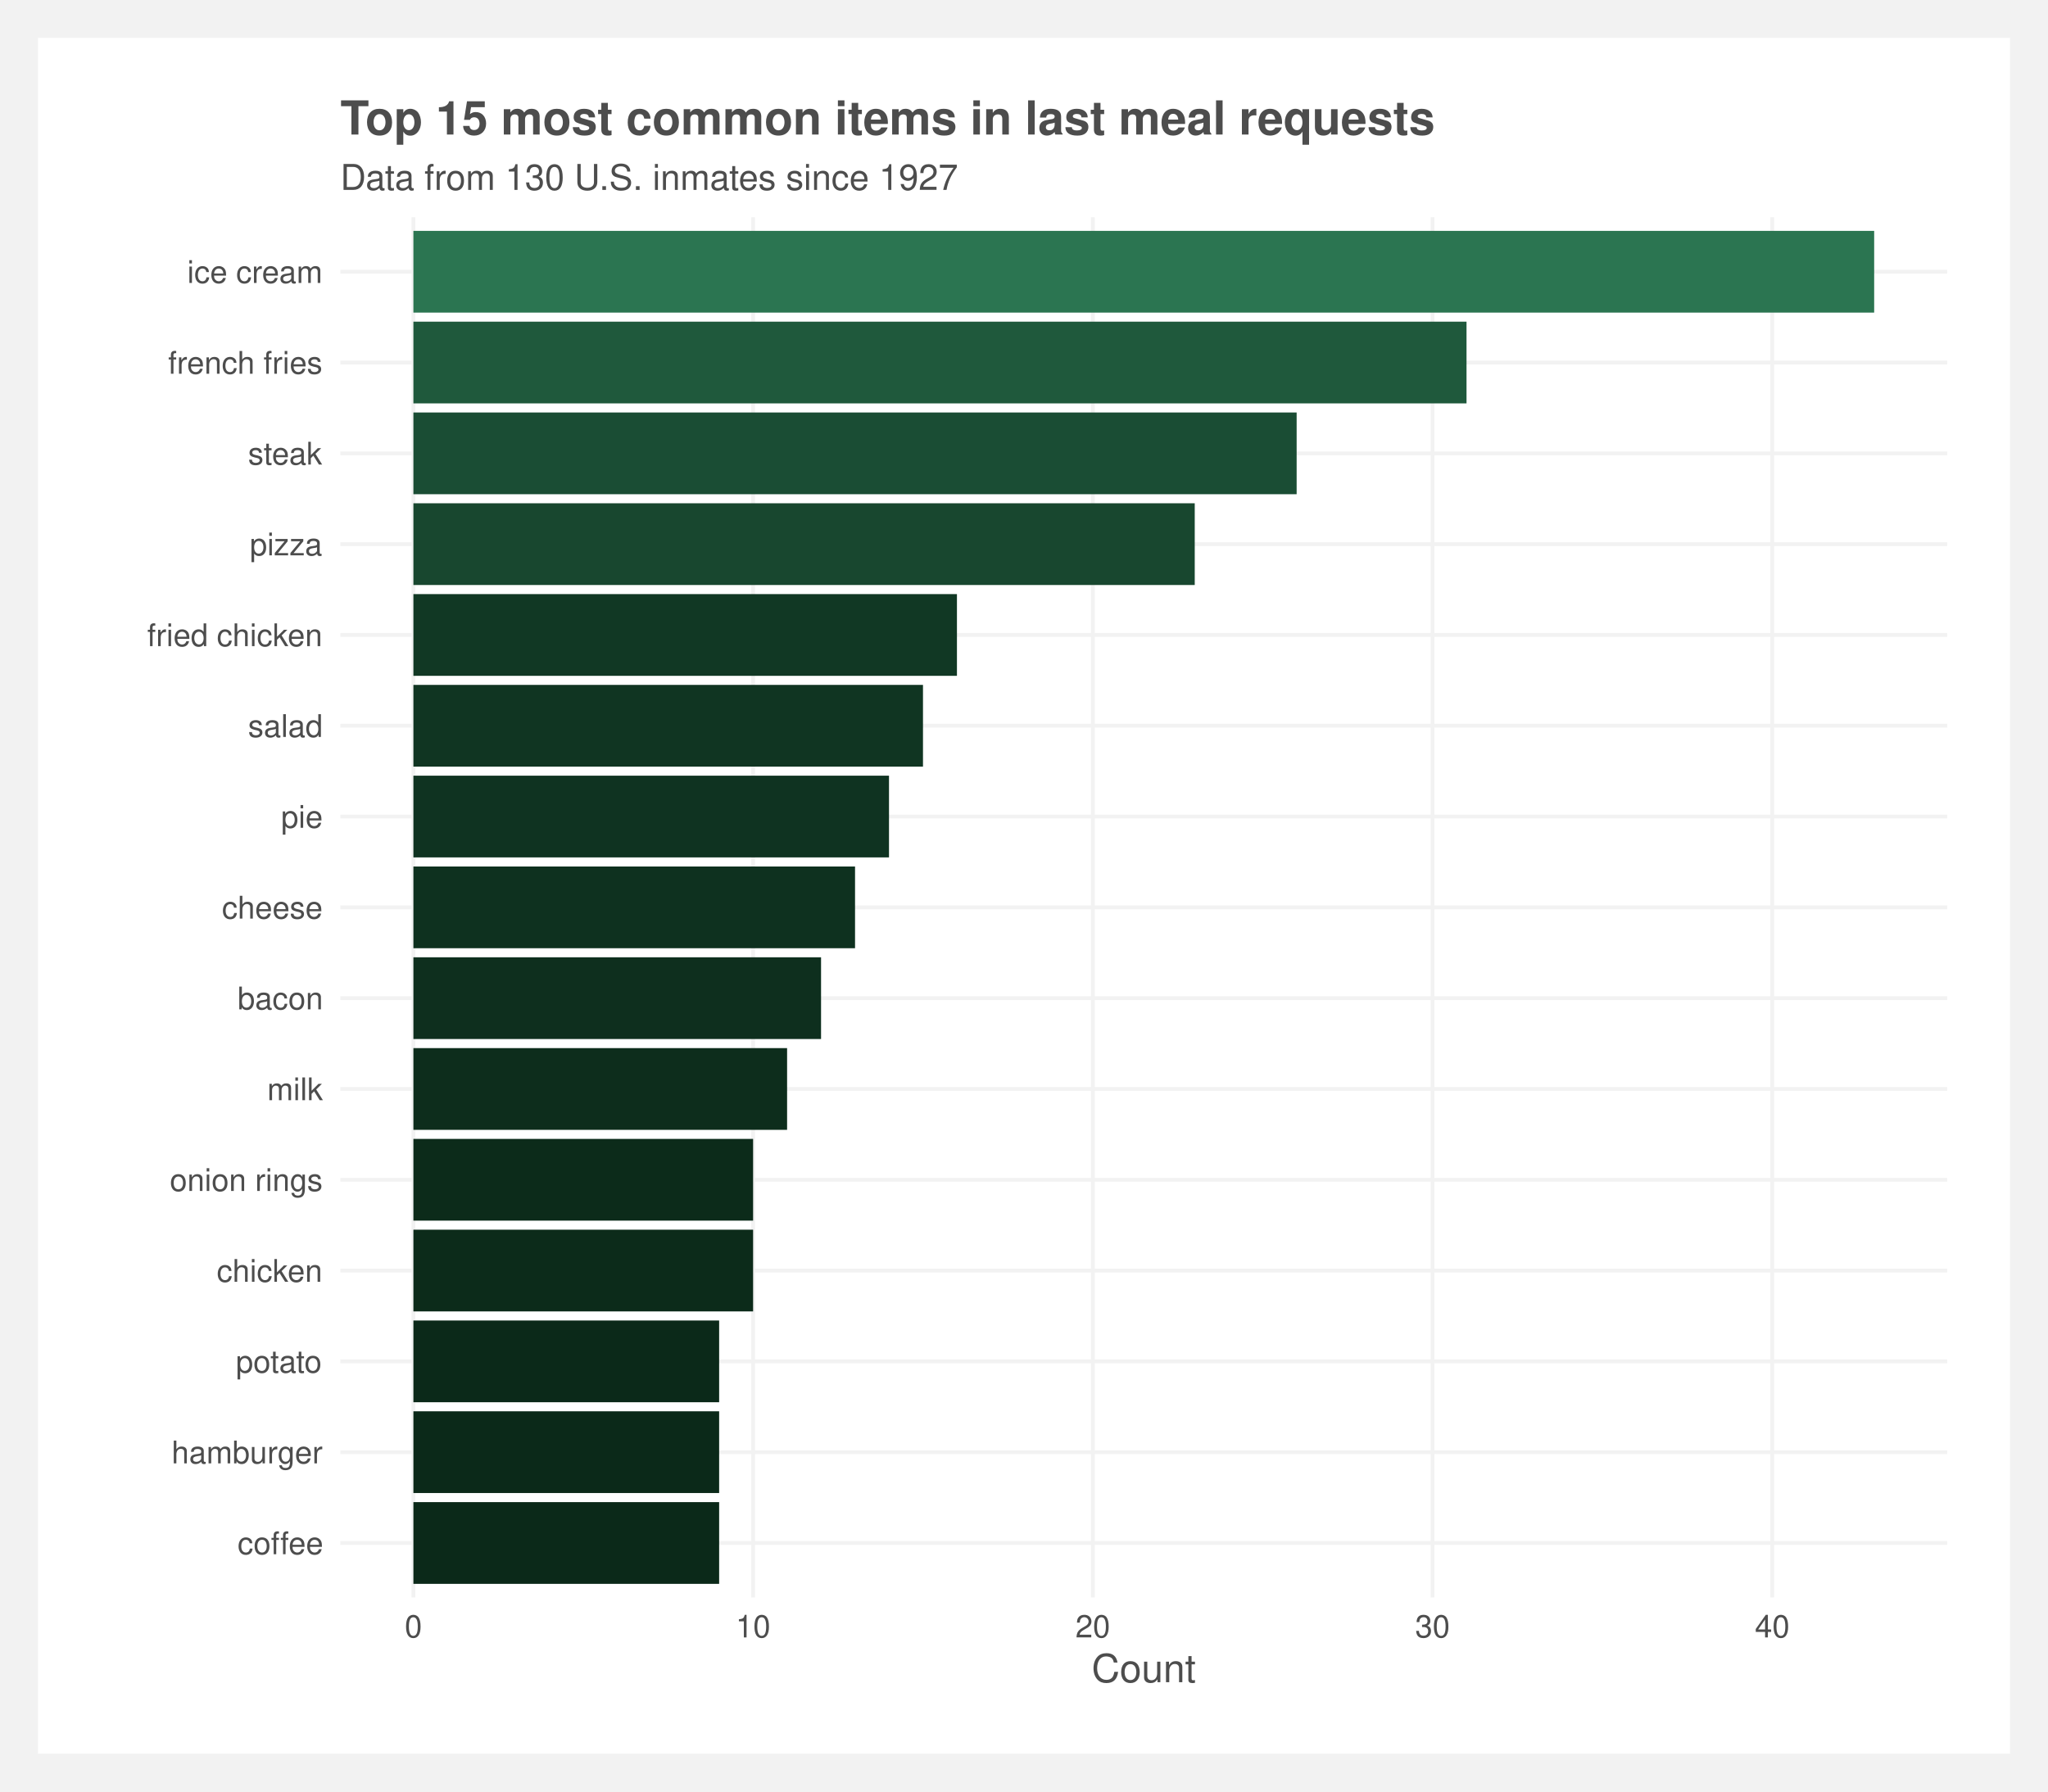
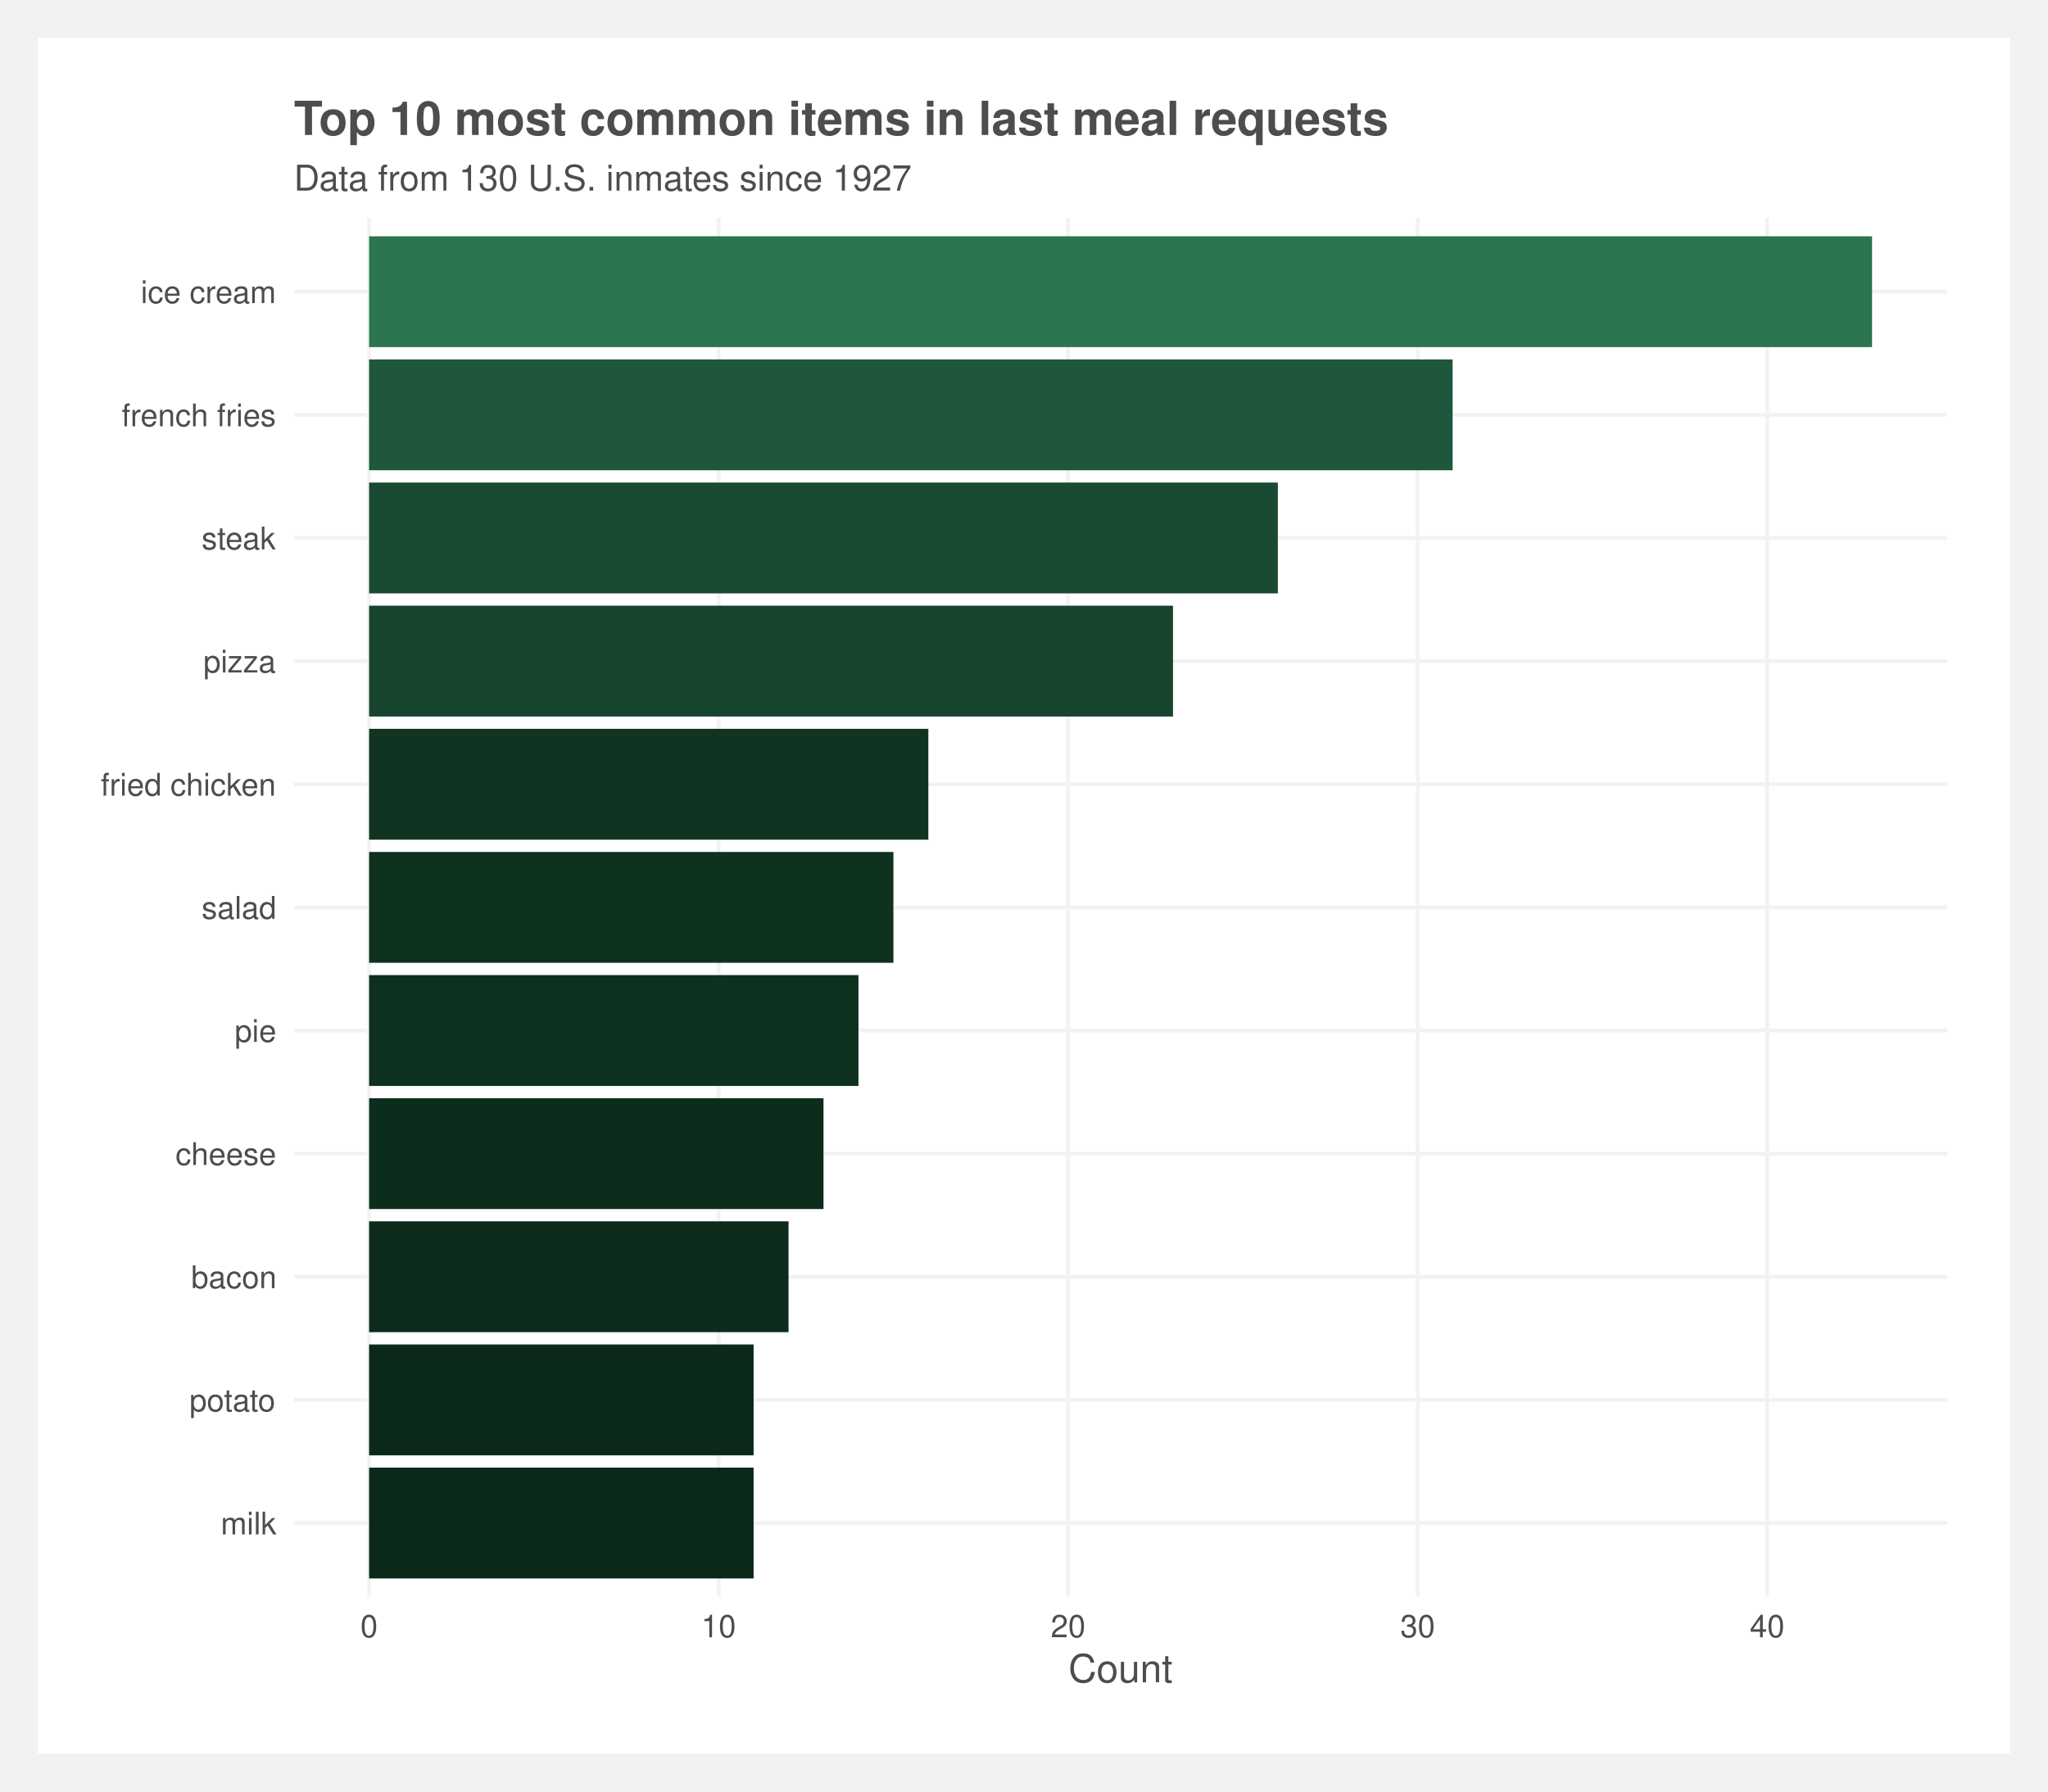
<svg xmlns="http://www.w3.org/2000/svg" viewBox="0 0 576.00 504.00">
  <defs>
    <style type="text/css">
    line, polyline, polygon, path, rect, circle {
      fill: none;
      stroke: #000000;
      stroke-linecap: round;
      stroke-linejoin: round;
      stroke-miterlimit: 10.00;
    }
  </style>
  </defs>
  <rect width="100%" height="100%" style="stroke: none; fill: #FFFFFF;" />
-   <rect x="0.00" y="0.00" width="576.00" height="504.00" style="stroke-width: 21.34; stroke: #F2F2F2;" />
+   <rect x="0.00" y="-0" width="576.00" height="504.00" style="stroke-width: 21.34; stroke: #F2F2F2;" />
  <defs>
-     <clipPath id="cpOTUuNzN8NTQ3LjY1fDQ0OS4zOXw2MS4xMg==">
-       <rect x="95.73" y="61.12" width="451.92" height="388.27" />
+     <clipPath id="cpODIuNjd8NTQ3LjY1fDQ0OS4yM3w2MS4yOA==">
+       <rect x="82.67" y="61.28" width="464.98" height="387.96" />
    </clipPath>
  </defs>
-   <rect x="95.73" y="61.12" width="451.92" height="388.27" style="stroke-width: 1.07; stroke: none;" clip-path="url(#cpOTUuNzN8NTQ3LjY1fDQ0OS4zOXw2MS4xMg==)" />
-   <polyline points="164.04,449.39 164.04,61.12 " style="stroke-width: 0.53; stroke: none; stroke-linecap: butt;" clip-path="url(#cpOTUuNzN8NTQ3LjY1fDQ0OS4zOXw2MS4xMg==)" />
-   <polyline points="259.59,449.39 259.59,61.12 " style="stroke-width: 0.53; stroke: none; stroke-linecap: butt;" clip-path="url(#cpOTUuNzN8NTQ3LjY1fDQ0OS4zOXw2MS4xMg==)" />
-   <polyline points="355.13,449.39 355.13,61.12 " style="stroke-width: 0.53; stroke: none; stroke-linecap: butt;" clip-path="url(#cpOTUuNzN8NTQ3LjY1fDQ0OS4zOXw2MS4xMg==)" />
-   <polyline points="450.68,449.39 450.68,61.12 " style="stroke-width: 0.53; stroke: none; stroke-linecap: butt;" clip-path="url(#cpOTUuNzN8NTQ3LjY1fDQ0OS4zOXw2MS4xMg==)" />
-   <polyline points="546.22,449.39 546.22,61.12 " style="stroke-width: 0.53; stroke: none; stroke-linecap: butt;" clip-path="url(#cpOTUuNzN8NTQ3LjY1fDQ0OS4zOXw2MS4xMg==)" />
-   <polyline points="95.73,434.06 547.65,434.06 " style="stroke-width: 1.07; stroke: #F2F2F2; stroke-linecap: butt;" clip-path="url(#cpOTUuNzN8NTQ3LjY1fDQ0OS4zOXw2MS4xMg==)" />
-   <polyline points="95.73,408.52 547.65,408.52 " style="stroke-width: 1.07; stroke: #F2F2F2; stroke-linecap: butt;" clip-path="url(#cpOTUuNzN8NTQ3LjY1fDQ0OS4zOXw2MS4xMg==)" />
-   <polyline points="95.73,382.97 547.65,382.97 " style="stroke-width: 1.07; stroke: #F2F2F2; stroke-linecap: butt;" clip-path="url(#cpOTUuNzN8NTQ3LjY1fDQ0OS4zOXw2MS4xMg==)" />
-   <polyline points="95.73,357.43 547.65,357.43 " style="stroke-width: 1.07; stroke: #F2F2F2; stroke-linecap: butt;" clip-path="url(#cpOTUuNzN8NTQ3LjY1fDQ0OS4zOXw2MS4xMg==)" />
-   <polyline points="95.73,331.89 547.65,331.89 " style="stroke-width: 1.07; stroke: #F2F2F2; stroke-linecap: butt;" clip-path="url(#cpOTUuNzN8NTQ3LjY1fDQ0OS4zOXw2MS4xMg==)" />
-   <polyline points="95.73,306.34 547.65,306.34 " style="stroke-width: 1.07; stroke: #F2F2F2; stroke-linecap: butt;" clip-path="url(#cpOTUuNzN8NTQ3LjY1fDQ0OS4zOXw2MS4xMg==)" />
-   <polyline points="95.73,280.80 547.65,280.80 " style="stroke-width: 1.07; stroke: #F2F2F2; stroke-linecap: butt;" clip-path="url(#cpOTUuNzN8NTQ3LjY1fDQ0OS4zOXw2MS4xMg==)" />
-   <polyline points="95.73,255.25 547.65,255.25 " style="stroke-width: 1.07; stroke: #F2F2F2; stroke-linecap: butt;" clip-path="url(#cpOTUuNzN8NTQ3LjY1fDQ0OS4zOXw2MS4xMg==)" />
-   <polyline points="95.73,229.71 547.65,229.71 " style="stroke-width: 1.07; stroke: #F2F2F2; stroke-linecap: butt;" clip-path="url(#cpOTUuNzN8NTQ3LjY1fDQ0OS4zOXw2MS4xMg==)" />
-   <polyline points="95.73,204.16 547.65,204.16 " style="stroke-width: 1.07; stroke: #F2F2F2; stroke-linecap: butt;" clip-path="url(#cpOTUuNzN8NTQ3LjY1fDQ0OS4zOXw2MS4xMg==)" />
-   <polyline points="95.73,178.62 547.65,178.62 " style="stroke-width: 1.07; stroke: #F2F2F2; stroke-linecap: butt;" clip-path="url(#cpOTUuNzN8NTQ3LjY1fDQ0OS4zOXw2MS4xMg==)" />
-   <polyline points="95.73,153.08 547.65,153.08 " style="stroke-width: 1.07; stroke: #F2F2F2; stroke-linecap: butt;" clip-path="url(#cpOTUuNzN8NTQ3LjY1fDQ0OS4zOXw2MS4xMg==)" />
-   <polyline points="95.73,127.53 547.65,127.53 " style="stroke-width: 1.07; stroke: #F2F2F2; stroke-linecap: butt;" clip-path="url(#cpOTUuNzN8NTQ3LjY1fDQ0OS4zOXw2MS4xMg==)" />
-   <polyline points="95.73,101.99 547.65,101.99 " style="stroke-width: 1.07; stroke: #F2F2F2; stroke-linecap: butt;" clip-path="url(#cpOTUuNzN8NTQ3LjY1fDQ0OS4zOXw2MS4xMg==)" />
-   <polyline points="95.73,76.44 547.65,76.44 " style="stroke-width: 1.07; stroke: #F2F2F2; stroke-linecap: butt;" clip-path="url(#cpOTUuNzN8NTQ3LjY1fDQ0OS4zOXw2MS4xMg==)" />
-   <polyline points="116.27,449.39 116.27,61.12 " style="stroke-width: 1.07; stroke: #F2F2F2; stroke-linecap: butt;" clip-path="url(#cpOTUuNzN8NTQ3LjY1fDQ0OS4zOXw2MS4xMg==)" />
-   <polyline points="211.82,449.39 211.82,61.12 " style="stroke-width: 1.07; stroke: #F2F2F2; stroke-linecap: butt;" clip-path="url(#cpOTUuNzN8NTQ3LjY1fDQ0OS4zOXw2MS4xMg==)" />
-   <polyline points="307.36,449.39 307.36,61.12 " style="stroke-width: 1.07; stroke: #F2F2F2; stroke-linecap: butt;" clip-path="url(#cpOTUuNzN8NTQ3LjY1fDQ0OS4zOXw2MS4xMg==)" />
-   <polyline points="402.90,449.39 402.90,61.12 " style="stroke-width: 1.07; stroke: #F2F2F2; stroke-linecap: butt;" clip-path="url(#cpOTUuNzN8NTQ3LjY1fDQ0OS4zOXw2MS4xMg==)" />
-   <polyline points="498.45,449.39 498.45,61.12 " style="stroke-width: 1.07; stroke: #F2F2F2; stroke-linecap: butt;" clip-path="url(#cpOTUuNzN8NTQ3LjY1fDQ0OS4zOXw2MS4xMg==)" />
-   <rect x="116.27" y="422.57" width="85.99" height="22.99" style="stroke-width: 1.07; stroke: none; stroke-linecap: square; stroke-linejoin: miter; fill: #0B2919;" clip-path="url(#cpOTUuNzN8NTQ3LjY1fDQ0OS4zOXw2MS4xMg==)" />
-   <rect x="116.27" y="397.02" width="85.99" height="22.99" style="stroke-width: 1.07; stroke: none; stroke-linecap: square; stroke-linejoin: miter; fill: #0B2919;" clip-path="url(#cpOTUuNzN8NTQ3LjY1fDQ0OS4zOXw2MS4xMg==)" />
-   <rect x="116.27" y="371.48" width="85.99" height="22.99" style="stroke-width: 1.07; stroke: none; stroke-linecap: square; stroke-linejoin: miter; fill: #0B2919;" clip-path="url(#cpOTUuNzN8NTQ3LjY1fDQ0OS4zOXw2MS4xMg==)" />
-   <rect x="116.27" y="345.93" width="95.54" height="22.99" style="stroke-width: 1.07; stroke: none; stroke-linecap: square; stroke-linejoin: miter; fill: #0C2B1A;" clip-path="url(#cpOTUuNzN8NTQ3LjY1fDQ0OS4zOXw2MS4xMg==)" />
-   <rect x="116.27" y="320.39" width="95.54" height="22.99" style="stroke-width: 1.07; stroke: none; stroke-linecap: square; stroke-linejoin: miter; fill: #0C2B1A;" clip-path="url(#cpOTUuNzN8NTQ3LjY1fDQ0OS4zOXw2MS4xMg==)" />
-   <rect x="116.27" y="294.85" width="105.10" height="22.99" style="stroke-width: 1.07; stroke: none; stroke-linecap: square; stroke-linejoin: miter; fill: #0D2D1C;" clip-path="url(#cpOTUuNzN8NTQ3LjY1fDQ0OS4zOXw2MS4xMg==)" />
-   <rect x="116.27" y="269.30" width="114.65" height="22.99" style="stroke-width: 1.07; stroke: none; stroke-linecap: square; stroke-linejoin: miter; fill: #0E2F1E;" clip-path="url(#cpOTUuNzN8NTQ3LjY1fDQ0OS4zOXw2MS4xMg==)" />
-   <rect x="116.27" y="243.76" width="124.21" height="22.99" style="stroke-width: 1.07; stroke: none; stroke-linecap: square; stroke-linejoin: miter; fill: #0E311F;" clip-path="url(#cpOTUuNzN8NTQ3LjY1fDQ0OS4zOXw2MS4xMg==)" />
-   <rect x="116.27" y="218.21" width="133.76" height="22.99" style="stroke-width: 1.07; stroke: none; stroke-linecap: square; stroke-linejoin: miter; fill: #0F3321;" clip-path="url(#cpOTUuNzN8NTQ3LjY1fDQ0OS4zOXw2MS4xMg==)" />
-   <rect x="116.27" y="192.67" width="143.32" height="22.99" style="stroke-width: 1.07; stroke: none; stroke-linecap: square; stroke-linejoin: miter; fill: #103522;" clip-path="url(#cpOTUuNzN8NTQ3LjY1fDQ0OS4zOXw2MS4xMg==)" />
-   <rect x="116.27" y="167.13" width="152.87" height="22.99" style="stroke-width: 1.07; stroke: none; stroke-linecap: square; stroke-linejoin: miter; fill: #113824;" clip-path="url(#cpOTUuNzN8NTQ3LjY1fDQ0OS4zOXw2MS4xMg==)" />
-   <rect x="116.27" y="141.58" width="219.75" height="22.99" style="stroke-width: 1.07; stroke: none; stroke-linecap: square; stroke-linejoin: miter; fill: #18472F;" clip-path="url(#cpOTUuNzN8NTQ3LjY1fDQ0OS4zOXw2MS4xMg==)" />
-   <rect x="116.27" y="116.04" width="248.41" height="22.99" style="stroke-width: 1.07; stroke: none; stroke-linecap: square; stroke-linejoin: miter; fill: #1A4D34;" clip-path="url(#cpOTUuNzN8NTQ3LjY1fDQ0OS4zOXw2MS4xMg==)" />
-   <rect x="116.27" y="90.49" width="296.19" height="22.99" style="stroke-width: 1.07; stroke: none; stroke-linecap: square; stroke-linejoin: miter; fill: #1F593C;" clip-path="url(#cpOTUuNzN8NTQ3LjY1fDQ0OS4zOXw2MS4xMg==)" />
-   <rect x="116.27" y="64.95" width="410.84" height="22.99" style="stroke-width: 1.07; stroke: none; stroke-linecap: square; stroke-linejoin: miter; fill: #2B7551;" clip-path="url(#cpOTUuNzN8NTQ3LjY1fDQ0OS4zOXw2MS4xMg==)" />
+   <rect x="82.67" y="61.28" width="464.98" height="387.96" style="stroke-width: 1.07; stroke: none;" clip-path="url(#cpODIuNjd8NTQ3LjY1fDQ0OS4yM3w2MS4yOA==)" />
+   <polyline points="152.96,449.23 152.96,61.28 " style="stroke-width: 0.53; stroke: none; stroke-linecap: butt;" clip-path="url(#cpODIuNjd8NTQ3LjY1fDQ0OS4yM3w2MS4yOA==)" />
+   <polyline points="251.26,449.23 251.26,61.28 " style="stroke-width: 0.53; stroke: none; stroke-linecap: butt;" clip-path="url(#cpODIuNjd8NTQ3LjY1fDQ0OS4yM3w2MS4yOA==)" />
+   <polyline points="349.57,449.23 349.57,61.28 " style="stroke-width: 0.53; stroke: none; stroke-linecap: butt;" clip-path="url(#cpODIuNjd8NTQ3LjY1fDQ0OS4yM3w2MS4yOA==)" />
+   <polyline points="447.87,449.23 447.87,61.28 " style="stroke-width: 0.53; stroke: none; stroke-linecap: butt;" clip-path="url(#cpODIuNjd8NTQ3LjY1fDQ0OS4yM3w2MS4yOA==)" />
+   <polyline points="546.18,449.23 546.18,61.28 " style="stroke-width: 0.53; stroke: none; stroke-linecap: butt;" clip-path="url(#cpODIuNjd8NTQ3LjY1fDQ0OS4yM3w2MS4yOA==)" />
+   <polyline points="82.67,428.45 547.65,428.45 " style="stroke-width: 1.07; stroke: #F2F2F2; stroke-linecap: butt;" clip-path="url(#cpODIuNjd8NTQ3LjY1fDQ0OS4yM3w2MS4yOA==)" />
+   <polyline points="82.67,393.81 547.65,393.81 " style="stroke-width: 1.07; stroke: #F2F2F2; stroke-linecap: butt;" clip-path="url(#cpODIuNjd8NTQ3LjY1fDQ0OS4yM3w2MS4yOA==)" />
+   <polyline points="82.67,359.17 547.65,359.17 " style="stroke-width: 1.07; stroke: #F2F2F2; stroke-linecap: butt;" clip-path="url(#cpODIuNjd8NTQ3LjY1fDQ0OS4yM3w2MS4yOA==)" />
+   <polyline points="82.67,324.53 547.65,324.53 " style="stroke-width: 1.07; stroke: #F2F2F2; stroke-linecap: butt;" clip-path="url(#cpODIuNjd8NTQ3LjY1fDQ0OS4yM3w2MS4yOA==)" />
+   <polyline points="82.67,289.89 547.65,289.89 " style="stroke-width: 1.07; stroke: #F2F2F2; stroke-linecap: butt;" clip-path="url(#cpODIuNjd8NTQ3LjY1fDQ0OS4yM3w2MS4yOA==)" />
+   <polyline points="82.67,255.25 547.65,255.25 " style="stroke-width: 1.07; stroke: #F2F2F2; stroke-linecap: butt;" clip-path="url(#cpODIuNjd8NTQ3LjY1fDQ0OS4yM3w2MS4yOA==)" />
+   <polyline points="82.67,220.61 547.65,220.61 " style="stroke-width: 1.07; stroke: #F2F2F2; stroke-linecap: butt;" clip-path="url(#cpODIuNjd8NTQ3LjY1fDQ0OS4yM3w2MS4yOA==)" />
+   <polyline points="82.67,185.98 547.65,185.98 " style="stroke-width: 1.07; stroke: #F2F2F2; stroke-linecap: butt;" clip-path="url(#cpODIuNjd8NTQ3LjY1fDQ0OS4yM3w2MS4yOA==)" />
+   <polyline points="82.67,151.34 547.65,151.34 " style="stroke-width: 1.07; stroke: #F2F2F2; stroke-linecap: butt;" clip-path="url(#cpODIuNjd8NTQ3LjY1fDQ0OS4yM3w2MS4yOA==)" />
+   <polyline points="82.67,116.70 547.65,116.70 " style="stroke-width: 1.07; stroke: #F2F2F2; stroke-linecap: butt;" clip-path="url(#cpODIuNjd8NTQ3LjY1fDQ0OS4yM3w2MS4yOA==)" />
+   <polyline points="82.67,82.06 547.65,82.06 " style="stroke-width: 1.07; stroke: #F2F2F2; stroke-linecap: butt;" clip-path="url(#cpODIuNjd8NTQ3LjY1fDQ0OS4yM3w2MS4yOA==)" />
+   <polyline points="103.81,449.23 103.81,61.28 " style="stroke-width: 1.07; stroke: #F2F2F2; stroke-linecap: butt;" clip-path="url(#cpODIuNjd8NTQ3LjY1fDQ0OS4yM3w2MS4yOA==)" />
+   <polyline points="202.11,449.23 202.11,61.28 " style="stroke-width: 1.07; stroke: #F2F2F2; stroke-linecap: butt;" clip-path="url(#cpODIuNjd8NTQ3LjY1fDQ0OS4yM3w2MS4yOA==)" />
+   <polyline points="300.42,449.23 300.42,61.28 " style="stroke-width: 1.07; stroke: #F2F2F2; stroke-linecap: butt;" clip-path="url(#cpODIuNjd8NTQ3LjY1fDQ0OS4yM3w2MS4yOA==)" />
+   <polyline points="398.72,449.23 398.72,61.28 " style="stroke-width: 1.07; stroke: #F2F2F2; stroke-linecap: butt;" clip-path="url(#cpODIuNjd8NTQ3LjY1fDQ0OS4yM3w2MS4yOA==)" />
+   <polyline points="497.03,449.23 497.03,61.28 " style="stroke-width: 1.07; stroke: #F2F2F2; stroke-linecap: butt;" clip-path="url(#cpODIuNjd8NTQ3LjY1fDQ0OS4yM3w2MS4yOA==)" />
+   <rect x="103.81" y="412.86" width="108.14" height="31.18" style="stroke-width: 1.07; stroke: none; stroke-linecap: square; stroke-linejoin: miter; fill: #0B2919;" clip-path="url(#cpODIuNjd8NTQ3LjY1fDQ0OS4yM3w2MS4yOA==)" />
+   <rect x="103.81" y="378.22" width="108.14" height="31.18" style="stroke-width: 1.07; stroke: none; stroke-linecap: square; stroke-linejoin: miter; fill: #0B2919;" clip-path="url(#cpODIuNjd8NTQ3LjY1fDQ0OS4yM3w2MS4yOA==)" />
+   <rect x="103.81" y="343.58" width="117.97" height="31.18" style="stroke-width: 1.07; stroke: none; stroke-linecap: square; stroke-linejoin: miter; fill: #0C2B1B;" clip-path="url(#cpODIuNjd8NTQ3LjY1fDQ0OS4yM3w2MS4yOA==)" />
+   <rect x="103.81" y="308.94" width="127.80" height="31.18" style="stroke-width: 1.07; stroke: none; stroke-linecap: square; stroke-linejoin: miter; fill: #0D2D1C;" clip-path="url(#cpODIuNjd8NTQ3LjY1fDQ0OS4yM3w2MS4yOA==)" />
+   <rect x="103.81" y="274.31" width="137.63" height="31.18" style="stroke-width: 1.07; stroke: none; stroke-linecap: square; stroke-linejoin: miter; fill: #0E301E;" clip-path="url(#cpODIuNjd8NTQ3LjY1fDQ0OS4yM3w2MS4yOA==)" />
+   <rect x="103.81" y="239.67" width="147.46" height="31.18" style="stroke-width: 1.07; stroke: none; stroke-linecap: square; stroke-linejoin: miter; fill: #0F321F;" clip-path="url(#cpODIuNjd8NTQ3LjY1fDQ0OS4yM3w2MS4yOA==)" />
+   <rect x="103.81" y="205.03" width="157.29" height="31.18" style="stroke-width: 1.07; stroke: none; stroke-linecap: square; stroke-linejoin: miter; fill: #103421;" clip-path="url(#cpODIuNjd8NTQ3LjY1fDQ0OS4yM3w2MS4yOA==)" />
+   <rect x="103.81" y="170.39" width="226.10" height="31.18" style="stroke-width: 1.07; stroke: none; stroke-linecap: square; stroke-linejoin: miter; fill: #16442D;" clip-path="url(#cpODIuNjd8NTQ3LjY1fDQ0OS4yM3w2MS4yOA==)" />
+   <rect x="103.81" y="135.75" width="255.59" height="31.18" style="stroke-width: 1.07; stroke: none; stroke-linecap: square; stroke-linejoin: miter; fill: #194B32;" clip-path="url(#cpODIuNjd8NTQ3LjY1fDQ0OS4yM3w2MS4yOA==)" />
+   <rect x="103.81" y="101.11" width="304.74" height="31.18" style="stroke-width: 1.07; stroke: none; stroke-linecap: square; stroke-linejoin: miter; fill: #1E573B;" clip-path="url(#cpODIuNjd8NTQ3LjY1fDQ0OS4yM3w2MS4yOA==)" />
+   <rect x="103.81" y="66.47" width="422.71" height="31.18" style="stroke-width: 1.07; stroke: none; stroke-linecap: square; stroke-linejoin: miter; fill: #2B7551;" clip-path="url(#cpODIuNjd8NTQ3LjY1fDQ0OS4yM3w2MS4yOA==)" />
  <defs>
    <clipPath id="cpMC4wMHw1NzYuMDB8NTA0LjAwfDAuMDA=">
      <rect x="0.00" y="0.00" width="576.00" height="504.00" />
    </clipPath>
  </defs>
  <g clip-path="url(#cpMC4wMHw1NzYuMDB8NTA0LjAwfDAuMDA=)">
-     <text x="66.83" y="437.22" style="font-size: 8.80px; fill: #4D4D4D; font-family: Helvetica;" textLength="23.96px" lengthAdjust="spacingAndGlyphs">coffee</text>
+     <text x="62.10" y="431.66" style="font-size: 8.80px; fill: #4D4D4D; font-family: Helvetica;" textLength="15.64px" lengthAdjust="spacingAndGlyphs">milk</text>
  </g>
  <g clip-path="url(#cpMC4wMHw1NzYuMDB8NTA0LjAwfDAuMDA=)">
-     <text x="48.26" y="411.67" style="font-size: 8.80px; fill: #4D4D4D; font-family: Helvetica;" textLength="42.54px" lengthAdjust="spacingAndGlyphs">hamburger</text>
+     <text x="53.28" y="397.02" style="font-size: 8.80px; fill: #4D4D4D; font-family: Helvetica;" textLength="24.46px" lengthAdjust="spacingAndGlyphs">potato</text>
  </g>
  <g clip-path="url(#cpMC4wMHw1NzYuMDB8NTA0LjAwfDAuMDA=)">
-     <text x="66.34" y="386.13" style="font-size: 8.80px; fill: #4D4D4D; font-family: Helvetica;" textLength="24.46px" lengthAdjust="spacingAndGlyphs">potato</text>
+     <text x="53.77" y="362.38" style="font-size: 8.80px; fill: #4D4D4D; font-family: Helvetica;" textLength="23.97px" lengthAdjust="spacingAndGlyphs">bacon</text>
  </g>
  <g clip-path="url(#cpMC4wMHw1NzYuMDB8NTA0LjAwfDAuMDA=)">
-     <text x="60.97" y="360.59" style="font-size: 8.80px; fill: #4D4D4D; font-family: Helvetica;" textLength="29.83px" lengthAdjust="spacingAndGlyphs">chicken</text>
+     <text x="49.37" y="327.74" style="font-size: 8.80px; fill: #4D4D4D; font-family: Helvetica;" textLength="28.37px" lengthAdjust="spacingAndGlyphs">cheese</text>
  </g>
  <g clip-path="url(#cpMC4wMHw1NzYuMDB8NTA0LjAwfDAuMDA=)">
-     <text x="47.76" y="335.04" style="font-size: 8.80px; fill: #4D4D4D; font-family: Helvetica;" textLength="43.04px" lengthAdjust="spacingAndGlyphs">onion rings</text>
+     <text x="66.00" y="293.10" style="font-size: 8.80px; fill: #4D4D4D; font-family: Helvetica;" textLength="11.74px" lengthAdjust="spacingAndGlyphs">pie</text>
  </g>
  <g clip-path="url(#cpMC4wMHw1NzYuMDB8NTA0LjAwfDAuMDA=)">
-     <text x="75.16" y="309.50" style="font-size: 8.80px; fill: #4D4D4D; font-family: Helvetica;" textLength="15.64px" lengthAdjust="spacingAndGlyphs">milk</text>
+     <text x="56.71" y="258.46" style="font-size: 8.80px; fill: #4D4D4D; font-family: Helvetica;" textLength="21.03px" lengthAdjust="spacingAndGlyphs">salad</text>
  </g>
  <g clip-path="url(#cpMC4wMHw1NzYuMDB8NTA0LjAwfDAuMDA=)">
-     <text x="66.83" y="283.95" style="font-size: 8.80px; fill: #4D4D4D; font-family: Helvetica;" textLength="23.97px" lengthAdjust="spacingAndGlyphs">bacon</text>
+     <text x="28.35" y="223.82" style="font-size: 8.80px; fill: #4D4D4D; font-family: Helvetica;" textLength="49.39px" lengthAdjust="spacingAndGlyphs">fried chicken</text>
  </g>
  <g clip-path="url(#cpMC4wMHw1NzYuMDB8NTA0LjAwfDAuMDA=)">
-     <text x="62.43" y="258.41" style="font-size: 8.80px; fill: #4D4D4D; font-family: Helvetica;" textLength="28.37px" lengthAdjust="spacingAndGlyphs">cheese</text>
+     <text x="57.20" y="189.18" style="font-size: 8.80px; fill: #4D4D4D; font-family: Helvetica;" textLength="20.54px" lengthAdjust="spacingAndGlyphs">pizza</text>
  </g>
  <g clip-path="url(#cpMC4wMHw1NzYuMDB8NTA0LjAwfDAuMDA=)">
-     <text x="79.06" y="232.87" style="font-size: 8.80px; fill: #4D4D4D; font-family: Helvetica;" textLength="11.74px" lengthAdjust="spacingAndGlyphs">pie</text>
+     <text x="56.71" y="154.54" style="font-size: 8.80px; fill: #4D4D4D; font-family: Helvetica;" textLength="21.03px" lengthAdjust="spacingAndGlyphs">steak</text>
  </g>
  <g clip-path="url(#cpMC4wMHw1NzYuMDB8NTA0LjAwfDAuMDA=)">
-     <text x="69.77" y="207.32" style="font-size: 8.80px; fill: #4D4D4D; font-family: Helvetica;" textLength="21.03px" lengthAdjust="spacingAndGlyphs">salad</text>
+     <text x="34.22" y="119.91" style="font-size: 8.80px; fill: #4D4D4D; font-family: Helvetica;" textLength="43.52px" lengthAdjust="spacingAndGlyphs">french fries</text>
  </g>
  <g clip-path="url(#cpMC4wMHw1NzYuMDB8NTA0LjAwfDAuMDA=)">
-     <text x="41.41" y="181.78" style="font-size: 8.80px; fill: #4D4D4D; font-family: Helvetica;" textLength="49.38px" lengthAdjust="spacingAndGlyphs">fried chicken</text>
+     <text x="39.60" y="85.27" style="font-size: 8.80px; fill: #4D4D4D; font-family: Helvetica;" textLength="38.14px" lengthAdjust="spacingAndGlyphs">ice cream</text>
+   </g>
+   <polyline points="79.93,428.45 82.67,428.45 " style="stroke-width: 1.07; stroke: none; stroke-linecap: butt;" clip-path="url(#cpMC4wMHw1NzYuMDB8NTA0LjAwfDAuMDA=)" />
+   <polyline points="79.93,393.81 82.67,393.81 " style="stroke-width: 1.07; stroke: none; stroke-linecap: butt;" clip-path="url(#cpMC4wMHw1NzYuMDB8NTA0LjAwfDAuMDA=)" />
+   <polyline points="79.93,359.17 82.67,359.17 " style="stroke-width: 1.07; stroke: none; stroke-linecap: butt;" clip-path="url(#cpMC4wMHw1NzYuMDB8NTA0LjAwfDAuMDA=)" />
+   <polyline points="79.93,324.53 82.67,324.53 " style="stroke-width: 1.07; stroke: none; stroke-linecap: butt;" clip-path="url(#cpMC4wMHw1NzYuMDB8NTA0LjAwfDAuMDA=)" />
+   <polyline points="79.93,289.89 82.67,289.89 " style="stroke-width: 1.07; stroke: none; stroke-linecap: butt;" clip-path="url(#cpMC4wMHw1NzYuMDB8NTA0LjAwfDAuMDA=)" />
+   <polyline points="79.93,255.25 82.67,255.25 " style="stroke-width: 1.07; stroke: none; stroke-linecap: butt;" clip-path="url(#cpMC4wMHw1NzYuMDB8NTA0LjAwfDAuMDA=)" />
+   <polyline points="79.93,220.61 82.67,220.61 " style="stroke-width: 1.07; stroke: none; stroke-linecap: butt;" clip-path="url(#cpMC4wMHw1NzYuMDB8NTA0LjAwfDAuMDA=)" />
+   <polyline points="79.93,185.98 82.67,185.98 " style="stroke-width: 1.07; stroke: none; stroke-linecap: butt;" clip-path="url(#cpMC4wMHw1NzYuMDB8NTA0LjAwfDAuMDA=)" />
+   <polyline points="79.93,151.34 82.67,151.34 " style="stroke-width: 1.07; stroke: none; stroke-linecap: butt;" clip-path="url(#cpMC4wMHw1NzYuMDB8NTA0LjAwfDAuMDA=)" />
+   <polyline points="79.93,116.70 82.67,116.70 " style="stroke-width: 1.07; stroke: none; stroke-linecap: butt;" clip-path="url(#cpMC4wMHw1NzYuMDB8NTA0LjAwfDAuMDA=)" />
+   <polyline points="79.93,82.06 82.67,82.06 " style="stroke-width: 1.07; stroke: none; stroke-linecap: butt;" clip-path="url(#cpMC4wMHw1NzYuMDB8NTA0LjAwfDAuMDA=)" />
+   <polyline points="103.81,451.97 103.81,449.23 " style="stroke-width: 1.07; stroke: none; stroke-linecap: butt;" clip-path="url(#cpMC4wMHw1NzYuMDB8NTA0LjAwfDAuMDA=)" />
+   <polyline points="202.11,451.97 202.11,449.23 " style="stroke-width: 1.07; stroke: none; stroke-linecap: butt;" clip-path="url(#cpMC4wMHw1NzYuMDB8NTA0LjAwfDAuMDA=)" />
+   <polyline points="300.42,451.97 300.42,449.23 " style="stroke-width: 1.07; stroke: none; stroke-linecap: butt;" clip-path="url(#cpMC4wMHw1NzYuMDB8NTA0LjAwfDAuMDA=)" />
+   <polyline points="398.72,451.97 398.72,449.23 " style="stroke-width: 1.07; stroke: none; stroke-linecap: butt;" clip-path="url(#cpMC4wMHw1NzYuMDB8NTA0LjAwfDAuMDA=)" />
+   <polyline points="497.03,451.97 497.03,449.23 " style="stroke-width: 1.07; stroke: none; stroke-linecap: butt;" clip-path="url(#cpMC4wMHw1NzYuMDB8NTA0LjAwfDAuMDA=)" />
+   <g clip-path="url(#cpMC4wMHw1NzYuMDB8NTA0LjAwfDAuMDA=)">
+     <text x="101.36" y="460.58" style="font-size: 8.80px; fill: #4D4D4D; font-family: Helvetica;" textLength="4.89px" lengthAdjust="spacingAndGlyphs">0</text>
  </g>
  <g clip-path="url(#cpMC4wMHw1NzYuMDB8NTA0LjAwfDAuMDA=)">
-     <text x="70.26" y="156.23" style="font-size: 8.80px; fill: #4D4D4D; font-family: Helvetica;" textLength="20.54px" lengthAdjust="spacingAndGlyphs">pizza</text>
+     <text x="197.22" y="460.58" style="font-size: 8.80px; fill: #4D4D4D; font-family: Helvetica;" textLength="9.79px" lengthAdjust="spacingAndGlyphs">10</text>
  </g>
  <g clip-path="url(#cpMC4wMHw1NzYuMDB8NTA0LjAwfDAuMDA=)">
-     <text x="69.77" y="130.69" style="font-size: 8.80px; fill: #4D4D4D; font-family: Helvetica;" textLength="21.03px" lengthAdjust="spacingAndGlyphs">steak</text>
+     <text x="295.52" y="460.58" style="font-size: 8.80px; fill: #4D4D4D; font-family: Helvetica;" textLength="9.79px" lengthAdjust="spacingAndGlyphs">20</text>
  </g>
  <g clip-path="url(#cpMC4wMHw1NzYuMDB8NTA0LjAwfDAuMDA=)">
-     <text x="47.29" y="105.14" style="font-size: 8.80px; fill: #4D4D4D; font-family: Helvetica;" textLength="43.51px" lengthAdjust="spacingAndGlyphs">french fries</text>
+     <text x="393.83" y="460.58" style="font-size: 8.80px; fill: #4D4D4D; font-family: Helvetica;" textLength="9.79px" lengthAdjust="spacingAndGlyphs">30</text>
  </g>
  <g clip-path="url(#cpMC4wMHw1NzYuMDB8NTA0LjAwfDAuMDA=)">
-     <text x="52.67" y="79.60" style="font-size: 8.80px; fill: #4D4D4D; font-family: Helvetica;" textLength="38.13px" lengthAdjust="spacingAndGlyphs">ice cream</text>
-   </g>
-   <polyline points="92.99,434.06 95.73,434.06 " style="stroke-width: 1.07; stroke: none; stroke-linecap: butt;" clip-path="url(#cpMC4wMHw1NzYuMDB8NTA0LjAwfDAuMDA=)" />
-   <polyline points="92.99,408.52 95.73,408.52 " style="stroke-width: 1.07; stroke: none; stroke-linecap: butt;" clip-path="url(#cpMC4wMHw1NzYuMDB8NTA0LjAwfDAuMDA=)" />
-   <polyline points="92.99,382.97 95.73,382.97 " style="stroke-width: 1.07; stroke: none; stroke-linecap: butt;" clip-path="url(#cpMC4wMHw1NzYuMDB8NTA0LjAwfDAuMDA=)" />
-   <polyline points="92.99,357.43 95.73,357.43 " style="stroke-width: 1.07; stroke: none; stroke-linecap: butt;" clip-path="url(#cpMC4wMHw1NzYuMDB8NTA0LjAwfDAuMDA=)" />
-   <polyline points="92.99,331.89 95.73,331.89 " style="stroke-width: 1.07; stroke: none; stroke-linecap: butt;" clip-path="url(#cpMC4wMHw1NzYuMDB8NTA0LjAwfDAuMDA=)" />
-   <polyline points="92.99,306.34 95.73,306.34 " style="stroke-width: 1.07; stroke: none; stroke-linecap: butt;" clip-path="url(#cpMC4wMHw1NzYuMDB8NTA0LjAwfDAuMDA=)" />
-   <polyline points="92.99,280.80 95.73,280.80 " style="stroke-width: 1.07; stroke: none; stroke-linecap: butt;" clip-path="url(#cpMC4wMHw1NzYuMDB8NTA0LjAwfDAuMDA=)" />
-   <polyline points="92.99,255.25 95.73,255.25 " style="stroke-width: 1.07; stroke: none; stroke-linecap: butt;" clip-path="url(#cpMC4wMHw1NzYuMDB8NTA0LjAwfDAuMDA=)" />
-   <polyline points="92.99,229.71 95.73,229.71 " style="stroke-width: 1.07; stroke: none; stroke-linecap: butt;" clip-path="url(#cpMC4wMHw1NzYuMDB8NTA0LjAwfDAuMDA=)" />
-   <polyline points="92.99,204.16 95.73,204.16 " style="stroke-width: 1.07; stroke: none; stroke-linecap: butt;" clip-path="url(#cpMC4wMHw1NzYuMDB8NTA0LjAwfDAuMDA=)" />
-   <polyline points="92.99,178.62 95.73,178.62 " style="stroke-width: 1.07; stroke: none; stroke-linecap: butt;" clip-path="url(#cpMC4wMHw1NzYuMDB8NTA0LjAwfDAuMDA=)" />
-   <polyline points="92.99,153.08 95.73,153.08 " style="stroke-width: 1.07; stroke: none; stroke-linecap: butt;" clip-path="url(#cpMC4wMHw1NzYuMDB8NTA0LjAwfDAuMDA=)" />
-   <polyline points="92.99,127.53 95.73,127.53 " style="stroke-width: 1.07; stroke: none; stroke-linecap: butt;" clip-path="url(#cpMC4wMHw1NzYuMDB8NTA0LjAwfDAuMDA=)" />
-   <polyline points="92.99,101.99 95.73,101.99 " style="stroke-width: 1.07; stroke: none; stroke-linecap: butt;" clip-path="url(#cpMC4wMHw1NzYuMDB8NTA0LjAwfDAuMDA=)" />
-   <polyline points="92.99,76.44 95.73,76.44 " style="stroke-width: 1.07; stroke: none; stroke-linecap: butt;" clip-path="url(#cpMC4wMHw1NzYuMDB8NTA0LjAwfDAuMDA=)" />
-   <polyline points="116.27,452.13 116.27,449.39 " style="stroke-width: 1.07; stroke: none; stroke-linecap: butt;" clip-path="url(#cpMC4wMHw1NzYuMDB8NTA0LjAwfDAuMDA=)" />
-   <polyline points="211.82,452.13 211.82,449.39 " style="stroke-width: 1.07; stroke: none; stroke-linecap: butt;" clip-path="url(#cpMC4wMHw1NzYuMDB8NTA0LjAwfDAuMDA=)" />
-   <polyline points="307.36,452.13 307.36,449.39 " style="stroke-width: 1.07; stroke: none; stroke-linecap: butt;" clip-path="url(#cpMC4wMHw1NzYuMDB8NTA0LjAwfDAuMDA=)" />
-   <polyline points="402.90,452.13 402.90,449.39 " style="stroke-width: 1.07; stroke: none; stroke-linecap: butt;" clip-path="url(#cpMC4wMHw1NzYuMDB8NTA0LjAwfDAuMDA=)" />
-   <polyline points="498.45,452.13 498.45,449.39 " style="stroke-width: 1.07; stroke: none; stroke-linecap: butt;" clip-path="url(#cpMC4wMHw1NzYuMDB8NTA0LjAwfDAuMDA=)" />
-   <g clip-path="url(#cpMC4wMHw1NzYuMDB8NTA0LjAwfDAuMDA=)">
-     <text x="113.83" y="460.63" style="font-size: 8.80px; fill: #4D4D4D; font-family: Helvetica;" textLength="4.89px" lengthAdjust="spacingAndGlyphs">0</text>
+     <text x="492.13" y="460.58" style="font-size: 8.80px; fill: #4D4D4D; font-family: Helvetica;" textLength="9.79px" lengthAdjust="spacingAndGlyphs">40</text>
  </g>
  <g clip-path="url(#cpMC4wMHw1NzYuMDB8NTA0LjAwfDAuMDA=)">
-     <text x="206.92" y="460.63" style="font-size: 8.80px; fill: #4D4D4D; font-family: Helvetica;" textLength="9.78px" lengthAdjust="spacingAndGlyphs">10</text>
+     <text x="300.49" y="473.26" style="font-size: 11.00px; fill: #4D4D4D; font-family: Helvetica;" textLength="29.35px" lengthAdjust="spacingAndGlyphs">Count</text>
  </g>
  <g clip-path="url(#cpMC4wMHw1NzYuMDB8NTA0LjAwfDAuMDA=)">
-     <text x="302.47" y="460.63" style="font-size: 8.80px; fill: #4D4D4D; font-family: Helvetica;" textLength="9.78px" lengthAdjust="spacingAndGlyphs">20</text>
+     <text x="82.67" y="53.62" style="font-size: 10.00px; fill: #4D4D4D; font-family: Helvetica;" textLength="174.52px" lengthAdjust="spacingAndGlyphs">Data from 130 U.S. inmates since 1927</text>
  </g>
  <g clip-path="url(#cpMC4wMHw1NzYuMDB8NTA0LjAwfDAuMDA=)">
-     <text x="398.01" y="460.63" style="font-size: 8.80px; fill: #4D4D4D; font-family: Helvetica;" textLength="9.78px" lengthAdjust="spacingAndGlyphs">30</text>
-   </g>
-   <g clip-path="url(#cpMC4wMHw1NzYuMDB8NTA0LjAwfDAuMDA=)">
-     <text x="493.56" y="460.63" style="font-size: 8.80px; fill: #4D4D4D; font-family: Helvetica;" textLength="9.78px" lengthAdjust="spacingAndGlyphs">40</text>
-   </g>
-   <g clip-path="url(#cpMC4wMHw1NzYuMDB8NTA0LjAwfDAuMDA=)">
-     <text x="307.02" y="473.22" style="font-size: 11.00px; fill: #4D4D4D; font-family: Helvetica;" textLength="29.35px" lengthAdjust="spacingAndGlyphs">Count</text>
-   </g>
-   <g clip-path="url(#cpMC4wMHw1NzYuMDB8NTA0LjAwfDAuMDA=)">
-     <text x="95.73" y="53.42" style="font-size: 10.00px; fill: #4D4D4D; font-family: Helvetica;" textLength="174.53px" lengthAdjust="spacingAndGlyphs">Data from 130 U.S. inmates since 1927</text>
-   </g>
-   <g clip-path="url(#cpMC4wMHw1NzYuMDB8NTA0LjAwfDAuMDA=)">
-     <text x="95.73" y="37.85" style="font-size: 13.20px; font-weight: bold; fill: #4D4D4D; font-family: Helvetica;" textLength="308.89px" lengthAdjust="spacingAndGlyphs">Top 15 most common items in last meal requests</text>
+     <text x="82.67" y="37.97" style="font-size: 13.20px; font-weight: bold; fill: #4D4D4D; font-family: Helvetica;" textLength="308.83px" lengthAdjust="spacingAndGlyphs">Top 10 most common items in last meal requests</text>
  </g>
</svg>
